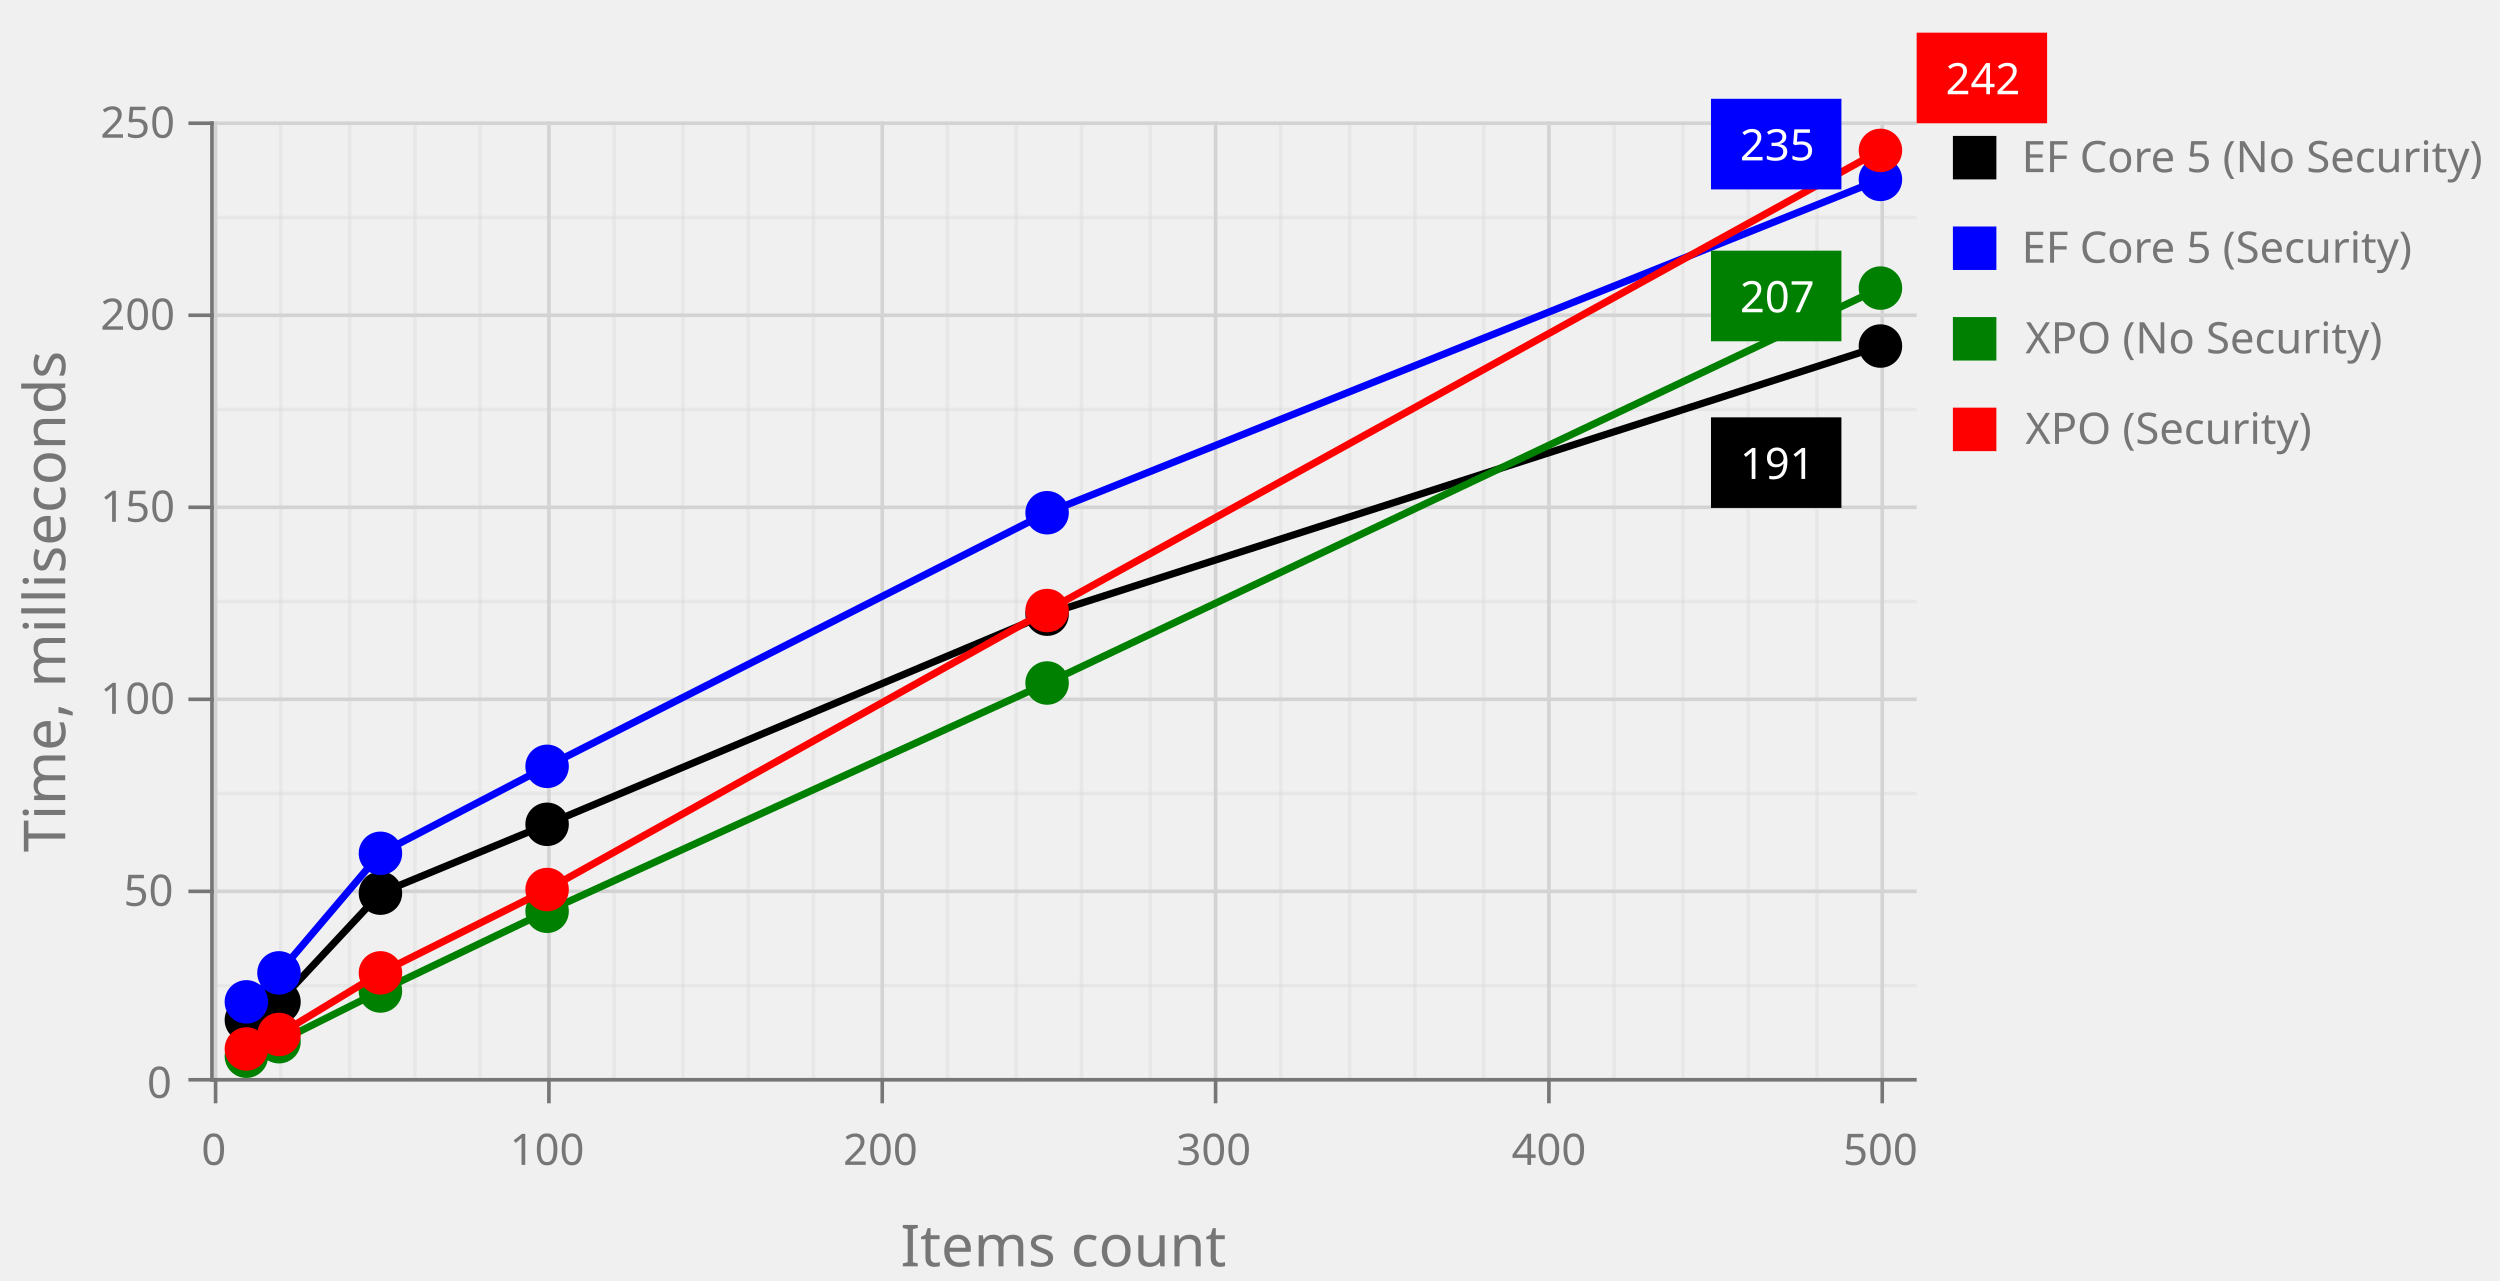
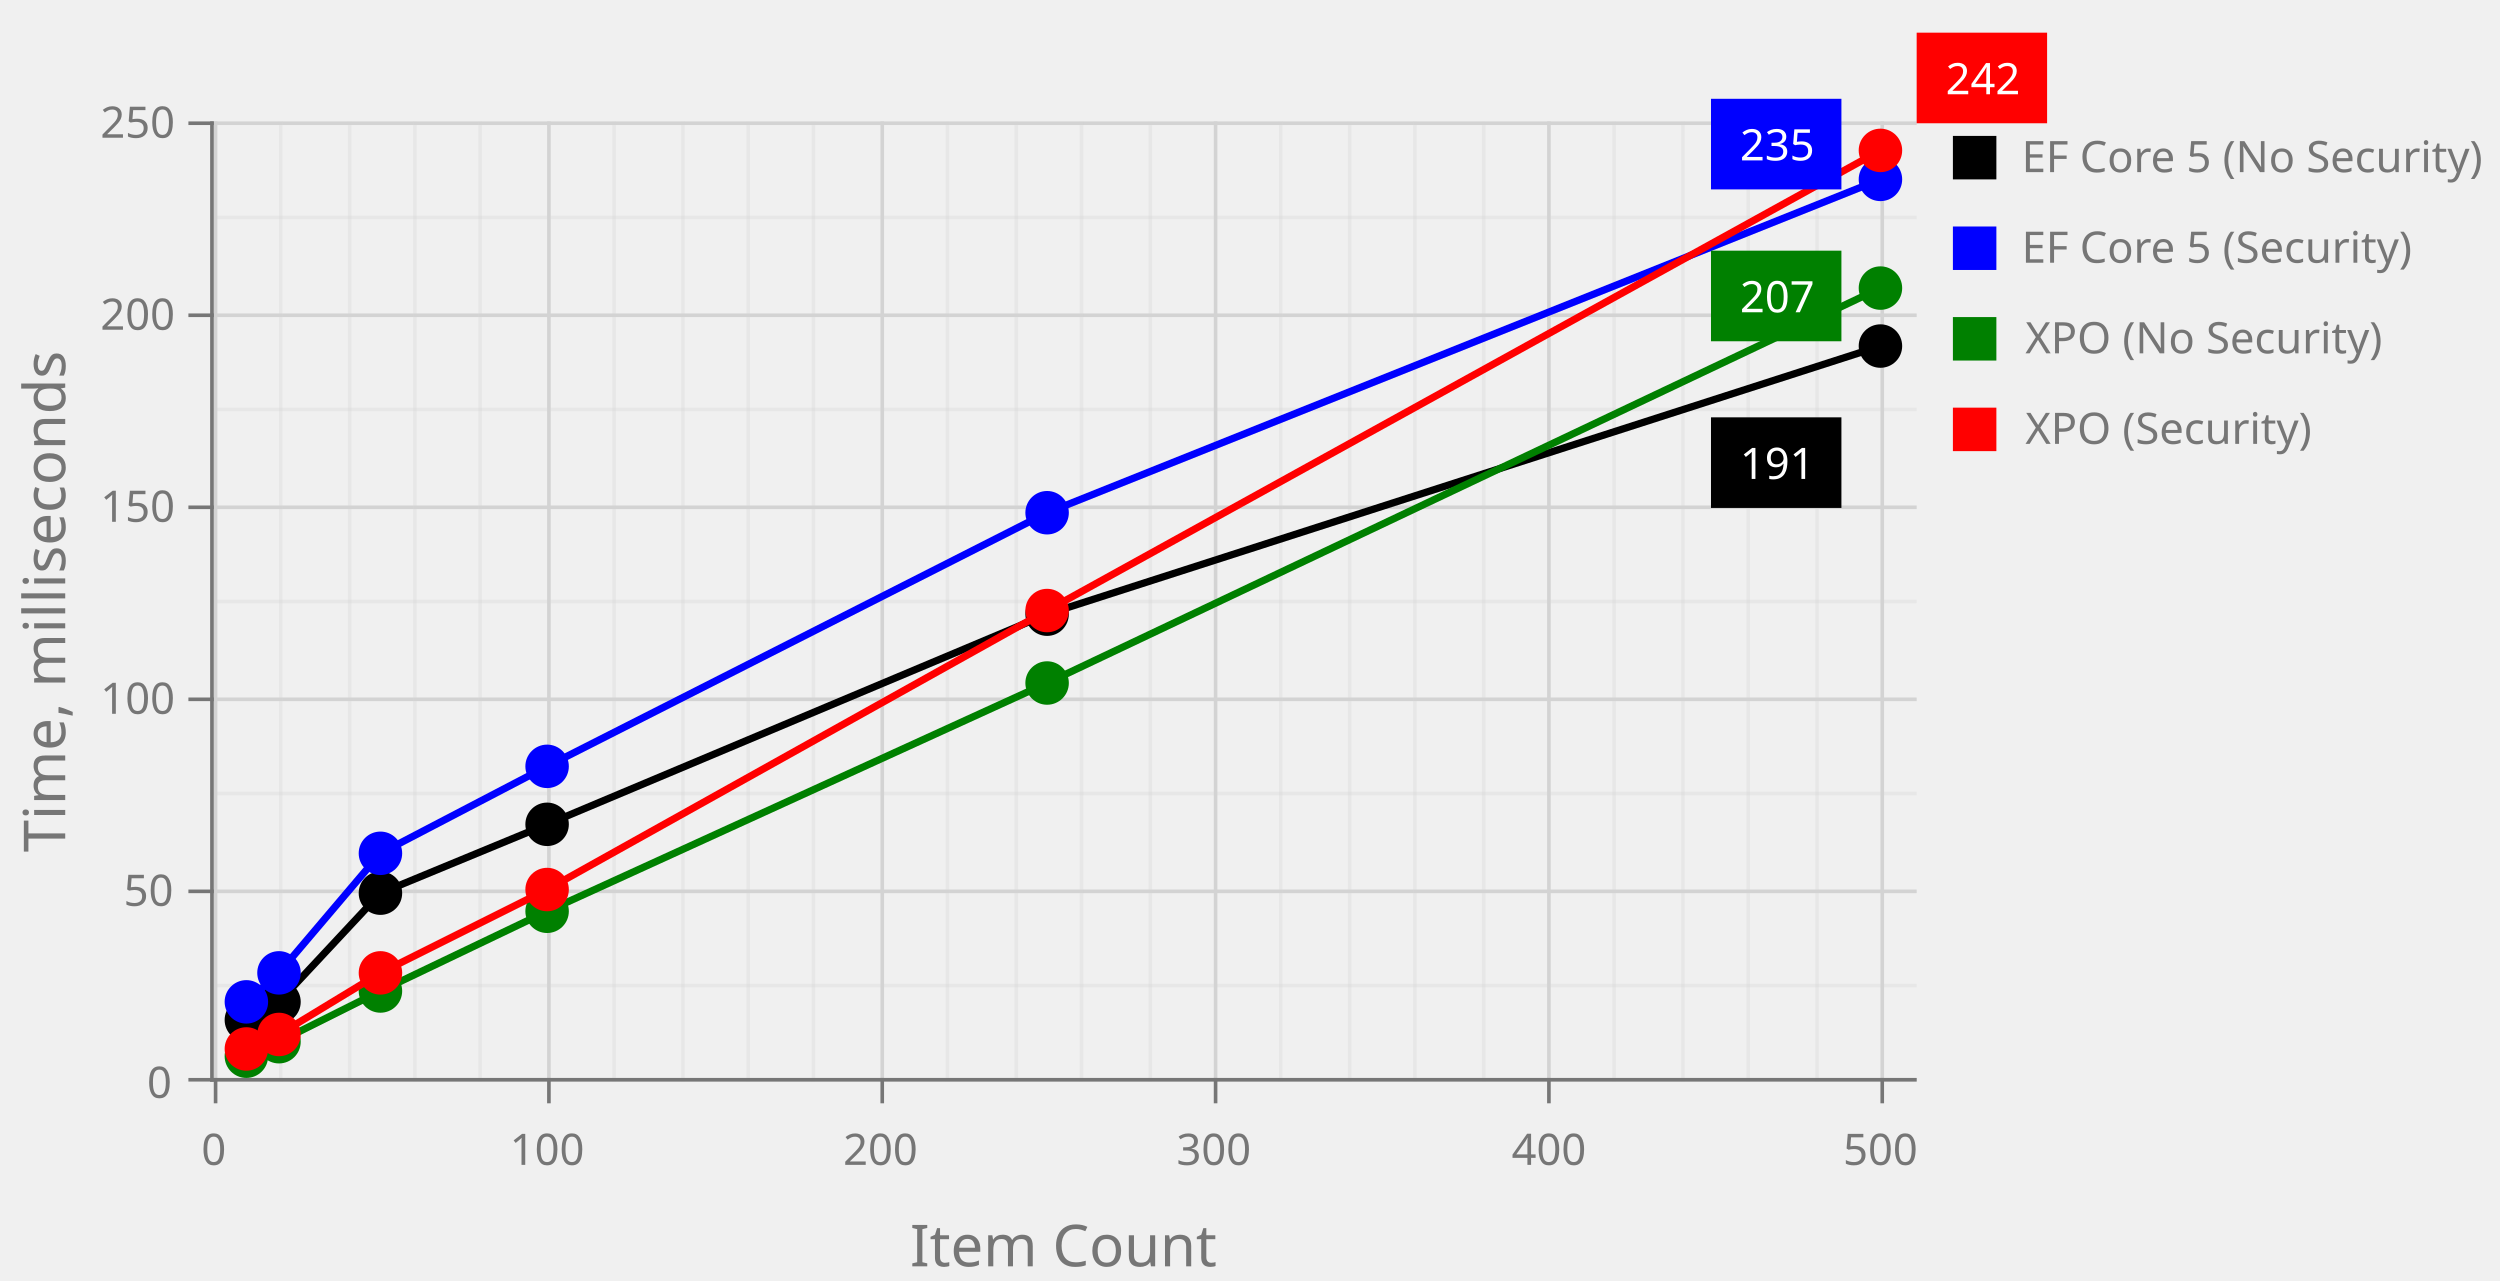
<svg xmlns="http://www.w3.org/2000/svg" version="1.1" fill="none" stroke="none" stroke-width="0" class="dxc dxc-chart" style="line-height:normal;display:block;overflow:hidden" width="690" height="353.512" direction="ltr" pointer-events="none" id="svg415">
  <defs id="defs25">
    <filter id="DevExpress_19" x="-0.5" y="-0.5" width="2" height="2" transform="translate(0,0)">
      <feGaussianBlur in="SourceGraphic" result="gaussianBlurResult" stdDeviation="3" id="feGaussianBlur2" />
      <feOffset in="gaussianBlurResult" result="offsetResult" dx="2" dy="6" id="feOffset4" />
      <feFlood result="floodResult" flood-color="#d3d3d3" flood-opacity="0.8" id="feFlood6" />
      <feComposite in="floodResult" in2="offsetResult" operator="in" result="compositeResult" id="feComposite8" />
      <feComposite in="SourceGraphic" in2="compositeResult" operator="over" id="feComposite10" />
    </filter>
    <clipPath id="DevExpress_20">
      <rect x="0" y="0" width="690" height="380" id="rect13" />
    </clipPath>
    <clipPath id="DevExpress_22">
      <rect x="-125" y="-10" width="635" height="58" id="rect16" />
    </clipPath>
    <clipPath id="DevExpress_23">
      <rect x="58" y="60" width="471" height="265" id="rect19" />
    </clipPath>
    <clipPath id="DevExpress_24">
      <rect x="58" y="60" width="471" height="265" id="rect22" />
    </clipPath>
  </defs>
  <rect x="0" y="0" width="690" height="353.512" fill="#808080" opacity="9.99899e-05" id="rect27" style="stroke-width:0" />
  <g class="dxc-background" id="g29" transform="translate(0,-26.48752)" />
  <g class="dxc-strips-group" id="g39" transform="translate(0,-26.48752)">
    <g class="dxc-val-strips" clip-path="url(#DevExpress_23)" id="g35" />
    <g class="dxc-arg-strips" clip-path="url(#DevExpress_23)" id="g37" />
  </g>
  <g class="dxc-grids-group" id="g119" transform="translate(0,-26.48752)">
    <g class="dxc-val-grid" id="g63">
      <path d="M 58,325 H 529" transform="translate(0,-0.5)" stroke="#d3d3d3" stroke-width="1" opacity="1" id="path41" />
      <path d="M 58,272 H 529" transform="translate(0,0.5)" stroke="#d3d3d3" stroke-width="1" opacity="1" id="path43" />
      <path d="M 58,219 H 529" transform="translate(0,0.5)" stroke="#d3d3d3" stroke-width="1" opacity="1" id="path45" />
      <path d="M 58,166 H 529" transform="translate(0,0.5)" stroke="#d3d3d3" stroke-width="1" opacity="1" id="path47" />
      <path d="M 58,113 H 529" transform="translate(0,0.5)" stroke="#d3d3d3" stroke-width="1" opacity="1" id="path49" />
      <path d="M 58,60 H 529" transform="translate(0,0.5)" stroke="#d3d3d3" stroke-width="1" opacity="1" id="path51" />
      <path d="M 58,298 H 529" transform="translate(0,0.5)" stroke="#d3d3d3" stroke-width="1" stroke-opacity="0.3" opacity="1" id="path53" />
      <path d="M 58,245 H 529" transform="translate(0,0.5)" stroke="#d3d3d3" stroke-width="1" stroke-opacity="0.3" opacity="1" id="path55" />
      <path d="M 58,192 H 529" transform="translate(0,0.5)" stroke="#d3d3d3" stroke-width="1" stroke-opacity="0.3" opacity="1" id="path57" />
      <path d="M 58,139 H 529" transform="translate(0,0.5)" stroke="#d3d3d3" stroke-width="1" stroke-opacity="0.3" opacity="1" id="path59" />
      <path d="M 58,86 H 529" transform="translate(0,0.5)" stroke="#d3d3d3" stroke-width="1" stroke-opacity="0.3" opacity="1" id="path61" />
    </g>
    <g class="dxc-arg-grid" id="g117">
      <path d="M 59,60 V 325" transform="translate(0.5)" stroke="#d3d3d3" stroke-width="1" opacity="1" id="path65" />
      <path d="M 151,60 V 325" transform="translate(0.5)" stroke="#d3d3d3" stroke-width="1" opacity="1" id="path67" />
      <path d="M 243,60 V 325" transform="translate(0.5)" stroke="#d3d3d3" stroke-width="1" opacity="1" id="path69" />
      <path d="M 335,60 V 325" transform="translate(0.5)" stroke="#d3d3d3" stroke-width="1" opacity="1" id="path71" />
      <path d="M 427,60 V 325" transform="translate(0.5)" stroke="#d3d3d3" stroke-width="1" opacity="1" id="path73" />
      <path d="M 519,60 V 325" transform="translate(0.5)" stroke="#d3d3d3" stroke-width="1" opacity="1" id="path75" />
      <path d="M 77,60 V 325" transform="translate(0.5)" stroke="#d3d3d3" stroke-width="1" stroke-opacity="0.3" opacity="1" id="path77" />
      <path d="M 96,60 V 325" transform="translate(0.5)" stroke="#d3d3d3" stroke-width="1" stroke-opacity="0.3" opacity="1" id="path79" />
      <path d="M 114,60 V 325" transform="translate(0.5)" stroke="#d3d3d3" stroke-width="1" stroke-opacity="0.3" opacity="1" id="path81" />
      <path d="M 132,60 V 325" transform="translate(0.5)" stroke="#d3d3d3" stroke-width="1" stroke-opacity="0.3" opacity="1" id="path83" />
      <path d="M 169,60 V 325" transform="translate(0.5)" stroke="#d3d3d3" stroke-width="1" stroke-opacity="0.3" opacity="1" id="path85" />
      <path d="M 188,60 V 325" transform="translate(0.5)" stroke="#d3d3d3" stroke-width="1" stroke-opacity="0.3" opacity="1" id="path87" />
      <path d="M 206,60 V 325" transform="translate(0.5)" stroke="#d3d3d3" stroke-width="1" stroke-opacity="0.3" opacity="1" id="path89" />
      <path d="M 224,60 V 325" transform="translate(0.5)" stroke="#d3d3d3" stroke-width="1" stroke-opacity="0.3" opacity="1" id="path91" />
      <path d="M 261,60 V 325" transform="translate(0.5)" stroke="#d3d3d3" stroke-width="1" stroke-opacity="0.3" opacity="1" id="path93" />
      <path d="M 280,60 V 325" transform="translate(0.5)" stroke="#d3d3d3" stroke-width="1" stroke-opacity="0.3" opacity="1" id="path95" />
      <path d="M 298,60 V 325" transform="translate(0.5)" stroke="#d3d3d3" stroke-width="1" stroke-opacity="0.3" opacity="1" id="path97" />
      <path d="M 317,60 V 325" transform="translate(0.5)" stroke="#d3d3d3" stroke-width="1" stroke-opacity="0.3" opacity="1" id="path99" />
      <path d="M 353,60 V 325" transform="translate(0.5)" stroke="#d3d3d3" stroke-width="1" stroke-opacity="0.3" opacity="1" id="path101" />
      <path d="M 372,60 V 325" transform="translate(0.5)" stroke="#d3d3d3" stroke-width="1" stroke-opacity="0.3" opacity="1" id="path103" />
      <path d="M 390,60 V 325" transform="translate(0.5)" stroke="#d3d3d3" stroke-width="1" stroke-opacity="0.3" opacity="1" id="path105" />
      <path d="M 409,60 V 325" transform="translate(0.5)" stroke="#d3d3d3" stroke-width="1" stroke-opacity="0.3" opacity="1" id="path107" />
      <path d="M 445,60 V 325" transform="translate(0.5)" stroke="#d3d3d3" stroke-width="1" stroke-opacity="0.3" opacity="1" id="path109" />
      <path d="M 464,60 V 325" transform="translate(0.5)" stroke="#d3d3d3" stroke-width="1" stroke-opacity="0.3" opacity="1" id="path111" />
      <path d="M 482,60 V 325" transform="translate(0.5)" stroke="#d3d3d3" stroke-width="1" stroke-opacity="0.3" opacity="1" id="path113" />
      <path d="M 501,60 V 325" transform="translate(0.5)" stroke="#d3d3d3" stroke-width="1" stroke-opacity="0.3" opacity="1" id="path115" />
    </g>
  </g>
  <g class="dxc-border" id="g121" transform="translate(0,-26.48752)" />
  <g class="dxc-axes-group" id="g195" transform="translate(0,-26.48752)">
    <g class="dxc-val-axis" clip-path="url(#DevExpress_20)" id="g157">
      <g class="dxc-val-elements" id="g135">
        <text style="font-weight:400;font-size:12px;font-family:'Segoe UI', 'Helvetica Neue', 'Trebuchet MS', Verdana, sans-serif;white-space:pre;fill:#767676" x="58" y="325" transform="translate(-14,4.5)" text-anchor="middle" id="text123">0</text>
        <text style="font-weight:400;font-size:12px;font-family:'Segoe UI', 'Helvetica Neue', 'Trebuchet MS', Verdana, sans-serif;white-space:pre;fill:#767676" x="58" y="272" transform="translate(-17,4.5)" text-anchor="middle" id="text125">50</text>
        <text style="font-weight:400;font-size:12px;font-family:'Segoe UI', 'Helvetica Neue', 'Trebuchet MS', Verdana, sans-serif;white-space:pre;fill:#767676" x="58" y="219" transform="translate(-20,4.5)" text-anchor="middle" id="text127">100</text>
        <text style="font-weight:400;font-size:12px;font-family:'Segoe UI', 'Helvetica Neue', 'Trebuchet MS', Verdana, sans-serif;white-space:pre;fill:#767676" x="58" y="166" transform="translate(-20,4.5)" text-anchor="middle" id="text129">150</text>
        <text style="font-weight:400;font-size:12px;font-family:'Segoe UI', 'Helvetica Neue', 'Trebuchet MS', Verdana, sans-serif;white-space:pre;fill:#767676" x="58" y="113" transform="translate(-20,4.5)" text-anchor="middle" id="text131">200</text>
        <text style="font-weight:400;font-size:12px;font-family:'Segoe UI', 'Helvetica Neue', 'Trebuchet MS', Verdana, sans-serif;white-space:pre;fill:#767676" x="58" y="60" transform="translate(-20,4.5)" text-anchor="middle" id="text133">250</text>
      </g>
      <g class="dxc-val-line" id="g151">
        <path d="M 58,325 V 60" transform="translate(0.5)" stroke-width="1" stroke="#767676" id="path137" />
        <path d="m 52,325 h 7" transform="translate(0,-0.5)" stroke="#767676" stroke-width="1" opacity="1" id="path139" />
        <path d="m 52,272 h 7" transform="translate(0,0.5)" stroke="#767676" stroke-width="1" opacity="1" id="path141" />
        <path d="m 52,219 h 7" transform="translate(0,0.5)" stroke="#767676" stroke-width="1" opacity="1" id="path143" />
        <path d="m 52,166 h 7" transform="translate(0,0.5)" stroke="#767676" stroke-width="1" opacity="1" id="path145" />
        <path d="m 52,113 h 7" transform="translate(0,0.5)" stroke="#767676" stroke-width="1" opacity="1" id="path147" />
        <path d="m 52,60 h 7" transform="translate(0,0.5)" stroke="#767676" stroke-width="1" opacity="1" id="path149" />
      </g>
      <g class="dxc-val-title" id="g155">
        <text style="font-weight:400;font-size:16px;font-family:'Segoe UI', 'Helvetica Neue', 'Trebuchet MS', Verdana, sans-serif;white-space:pre;fill:#767676" x="58" y="192.5" transform="rotate(-90,38,212.5)" text-anchor="middle" id="text153">Time, milliseconds</text>
      </g>
    </g>
    <g class="dxc-arg-axis" clip-path="url(#DevExpress_20)" id="g193">
      <g class="dxc-arg-elements" id="g171">
        <text style="font-weight:400;font-size:12px;font-family:'Segoe UI', 'Helvetica Neue', 'Trebuchet MS', Verdana, sans-serif;white-space:pre;fill:#767676" x="59" y="325" transform="translate(0,23)" text-anchor="middle" id="text159">0</text>
        <text style="font-weight:400;font-size:12px;font-family:'Segoe UI', 'Helvetica Neue', 'Trebuchet MS', Verdana, sans-serif;white-space:pre;fill:#767676" x="151" y="325" transform="translate(0,23)" text-anchor="middle" id="text161">100</text>
        <text style="font-weight:400;font-size:12px;font-family:'Segoe UI', 'Helvetica Neue', 'Trebuchet MS', Verdana, sans-serif;white-space:pre;fill:#767676" x="243" y="325" transform="translate(0,23)" text-anchor="middle" id="text163">200</text>
        <text style="font-weight:400;font-size:12px;font-family:'Segoe UI', 'Helvetica Neue', 'Trebuchet MS', Verdana, sans-serif;white-space:pre;fill:#767676" x="335" y="325" transform="translate(0,23)" text-anchor="middle" id="text165">300</text>
        <text style="font-weight:400;font-size:12px;font-family:'Segoe UI', 'Helvetica Neue', 'Trebuchet MS', Verdana, sans-serif;white-space:pre;fill:#767676" x="427" y="325" transform="translate(0.5,23)" text-anchor="middle" id="text167">400</text>
        <text style="font-weight:400;font-size:12px;font-family:'Segoe UI', 'Helvetica Neue', 'Trebuchet MS', Verdana, sans-serif;white-space:pre;fill:#767676" x="519" y="325" transform="translate(0,23)" text-anchor="middle" id="text169">500</text>
      </g>
      <g class="dxc-arg-line" id="g187">
        <path d="M 58,325 H 529" transform="translate(0,-0.5)" stroke-width="1" stroke="#767676" id="path173" />
        <path d="m 59,324 v 7" transform="translate(0.5)" stroke="#767676" stroke-width="1" opacity="1" id="path175" />
        <path d="m 151,324 v 7" transform="translate(0.5)" stroke="#767676" stroke-width="1" opacity="1" id="path177" />
        <path d="m 243,324 v 7" transform="translate(0.5)" stroke="#767676" stroke-width="1" opacity="1" id="path179" />
        <path d="m 335,324 v 7" transform="translate(0.5)" stroke="#767676" stroke-width="1" opacity="1" id="path181" />
        <path d="m 427,324 v 7" transform="translate(0.5)" stroke="#767676" stroke-width="1" opacity="1" id="path183" />
        <path d="m 519,324 v 7" transform="translate(0.5)" stroke="#767676" stroke-width="1" opacity="1" id="path185" />
      </g>
      <g class="dxc-arg-title" id="g191">
-         <text style="font-weight:400;font-size:16px;font-family:'Segoe UI', 'Helvetica Neue', 'Trebuchet MS', Verdana, sans-serif;white-space:pre;fill:#767676" x="293.5" y="325" transform="translate(0,51)" text-anchor="middle" id="text189">Items count</text>
+         <text style="font-weight:400;font-size:16px;font-family:'Segoe UI', 'Helvetica Neue', 'Trebuchet MS', Verdana, sans-serif;white-space:pre;fill:#767676" x="293.5" y="325" transform="translate(0,51)" text-anchor="middle" id="text189">Item Count</text>
      </g>
    </g>
  </g>
  <g class="dxc-strips-labels-group" id="g201" transform="translate(0,-26.48752)">
    <g class="dxc-val-axis-labels" id="g197" />
    <g class="dxc-arg-axis-labels" id="g199" />
  </g>
  <g class="dxc-constant-lines-group" id="g215" transform="translate(0,-26.48752)">
    <g class="dxc-val-constant-lines" id="g203" />
    <g class="dxc-val-constant-lines" id="g205" />
    <g class="dxc-val-constant-lines" id="g207" />
    <g class="dxc-arg-constant-lines" id="g209" />
    <g class="dxc-arg-constant-lines" id="g211" />
    <g class="dxc-arg-constant-lines" id="g213" />
  </g>
  <g class="dxc-series-group" id="g313" transform="translate(0,-26.48752)">
    <g class="dxc-series" id="g239">
      <g class="dxc-elements" stroke="#000000" stroke-width="2" clip-path="url(#DevExpress_24)" id="g219">
        <path d="m 68,308 9,-5 28,-30 46,-19 138,-58 230,-74" stroke-width="2" id="path217" />
      </g>
      <g fill="#000000" stroke="#000000" stroke-width="0" r="6" visibility="visible" class="dxc-markers" opacity="1" id="g233">
        <circle cx="0" cy="0" r="6" stroke-width="0" transform="translate(68,308)" id="circle221" />
        <circle cx="0" cy="0" r="6" stroke-width="0" transform="translate(77,303)" id="circle223" />
        <circle cx="0" cy="0" r="6" stroke-width="0" transform="translate(105,273)" id="circle225" />
        <circle cx="0" cy="0" r="6" stroke-width="0" transform="translate(151,254)" id="circle227" />
        <circle cx="0" cy="0" r="6" stroke-width="0" transform="translate(289,196)" id="circle229" />
        <circle cx="0" cy="0" r="6" fill="#000000" stroke="#000000" stroke-width="0" transform="translate(519,122)" visibility="visible" id="circle231" />
      </g>
      <g fill="#808080" opacity="0.001" stroke="#808080" class="dxc-trackers" clip-path="url(#DevExpress_24)" id="g237">
        <path d="m 68,308 9,-5 28,-30 46,-19 138,-58 230,-74" stroke-width="12" fill="none" id="path235" />
      </g>
    </g>
    <g class="dxc-series" id="g263">
      <g class="dxc-elements" stroke="#0000ff" stroke-width="2" clip-path="url(#DevExpress_24)" id="g243">
        <path d="m 68,303 9,-8 28,-33 46,-24 138,-70 230,-92" stroke-width="2" id="path241" />
      </g>
      <g fill="#0000ff" stroke="#0000ff" stroke-width="0" r="6" visibility="visible" class="dxc-markers" opacity="1" id="g257">
        <circle cx="0" cy="0" r="6" stroke-width="0" transform="translate(68,303)" id="circle245" />
        <circle cx="0" cy="0" r="6" stroke-width="0" transform="translate(77,295)" id="circle247" />
        <circle cx="0" cy="0" r="6" stroke-width="0" transform="translate(105,262)" id="circle249" />
        <circle cx="0" cy="0" r="6" stroke-width="0" transform="translate(151,238)" id="circle251" />
        <circle cx="0" cy="0" r="6" stroke-width="0" transform="translate(289,168)" id="circle253" />
        <circle cx="0" cy="0" r="6" fill="#0000ff" stroke="#0000ff" stroke-width="0" transform="translate(519,76)" visibility="visible" id="circle255" />
      </g>
      <g fill="#808080" opacity="0.001" stroke="#808080" class="dxc-trackers" clip-path="url(#DevExpress_24)" id="g261">
        <path d="m 68,303 9,-8 28,-33 46,-24 138,-70 230,-92" stroke-width="12" fill="none" id="path259" />
      </g>
    </g>
    <g class="dxc-series" id="g287">
      <g class="dxc-elements" stroke="#008000" stroke-width="2" clip-path="url(#DevExpress_24)" id="g267">
        <path d="m 68,318 9,-4 28,-14 46,-22 138,-63 230,-109" stroke-width="2" id="path265" />
      </g>
      <g fill="#008000" stroke="#008000" stroke-width="0" r="6" visibility="visible" class="dxc-markers" opacity="1" id="g281">
        <circle cx="0" cy="0" r="6" stroke-width="0" transform="translate(68,318)" id="circle269" />
        <circle cx="0" cy="0" r="6" stroke-width="0" transform="translate(77,314)" id="circle271" />
        <circle cx="0" cy="0" r="6" stroke-width="0" transform="translate(105,300)" id="circle273" />
        <circle cx="0" cy="0" r="6" stroke-width="0" transform="translate(151,278)" id="circle275" />
        <circle cx="0" cy="0" r="6" stroke-width="0" transform="translate(289,215)" id="circle277" />
        <circle cx="0" cy="0" r="6" stroke-width="0" transform="translate(519,106)" visibility="visible" fill="#008000" stroke="#008000" id="circle279" />
      </g>
      <g fill="#808080" opacity="0.001" stroke="#808080" class="dxc-trackers" clip-path="url(#DevExpress_24)" id="g285">
        <path d="m 68,318 9,-4 28,-14 46,-22 138,-63 230,-109" stroke-width="12" fill="none" id="path283" />
      </g>
    </g>
    <g class="dxc-series" id="g311">
      <g class="dxc-elements" stroke="#ff0000" stroke-width="2" clip-path="url(#DevExpress_24)" id="g291">
        <path d="m 68,316 9,-4 28,-17 46,-23 138,-77 230,-127" stroke-width="2" id="path289" />
      </g>
      <g fill="#ff0000" stroke="#ff0000" stroke-width="0" r="6" visibility="visible" class="dxc-markers" opacity="1" id="g305">
        <circle cx="0" cy="0" r="6" stroke-width="0" transform="translate(68,316)" id="circle293" />
        <circle cx="0" cy="0" r="6" stroke-width="0" transform="translate(77,312)" id="circle295" />
        <circle cx="0" cy="0" r="6" stroke-width="0" transform="translate(105,295)" id="circle297" />
        <circle cx="0" cy="0" r="6" stroke-width="0" transform="translate(151,272)" id="circle299" />
        <circle cx="0" cy="0" r="6" stroke-width="0" transform="translate(289,195)" id="circle301" />
        <circle cx="0" cy="0" r="6" stroke-width="0" transform="translate(519,68)" visibility="visible" fill="#ff0000" stroke="#ff0000" id="circle303" />
      </g>
      <g fill="#808080" opacity="0.001" stroke="#808080" class="dxc-trackers" clip-path="url(#DevExpress_24)" id="g309">
        <path d="m 68,316 9,-4 28,-17 46,-23 138,-77 230,-127" stroke-width="12" fill="none" id="path307" />
      </g>
    </g>
  </g>
  <g class="dxc-constant-lines-group" id="g327" transform="translate(0,-26.48752)">
    <g class="dxc-val-constant-lines" id="g315" />
    <g class="dxc-val-constant-lines" id="g317" />
    <g class="dxc-val-constant-lines" id="g319" />
    <g class="dxc-arg-constant-lines" id="g321" />
    <g class="dxc-arg-constant-lines" id="g323" />
    <g class="dxc-arg-constant-lines" id="g325" />
  </g>
  <g class="dxc-scale-breaks" id="g329" transform="translate(0,-26.48752)" />
  <g class="dxc-labels" pointer-events="none" clip-path="url(#DevExpress_24)" id="g339" transform="translate(-20.76967,34.18618)">
    <g visibility="visible" id="g337">
      <g transform="translate(501,98)" id="g335">
        <rect x="-8" y="-17" width="36" height="25" fill="#000000" stroke-width="0" stroke="none" isEmpty="false" id="rect331" />
        <text style="font-weight:400;font-size:12px;font-family:'Segoe UI', 'Helvetica Neue', 'Trebuchet MS', Verdana, sans-serif;white-space:pre;fill:#ffffff" x="0" y="0" id="text333">191</text>
      </g>
    </g>
  </g>
  <g class="dxc-labels" pointer-events="none" clip-path="url(#DevExpress_24)" id="g349" transform="translate(-20.76967,-64.73321)">
    <g visibility="visible" id="g347">
      <g transform="translate(501,109)" id="g345">
        <rect x="-8" y="-17" width="36" height="25" fill="#0000ff" stroke-width="0" stroke="none" isEmpty="false" id="rect341" />
        <text style="font-weight:400;font-size:12px;font-family:'Segoe UI', 'Helvetica Neue', 'Trebuchet MS', Verdana, sans-serif;white-space:pre;fill:#ffffff" x="0" y="0" id="text343">235</text>
      </g>
    </g>
  </g>
  <g class="dxc-labels" pointer-events="none" clip-path="url(#DevExpress_24)" id="g359" transform="translate(-20.76967,4.186179)">
    <g visibility="visible" id="g357">
      <g transform="translate(501,82)" id="g355">
        <rect x="-8" y="-17" width="36" height="25" fill="#008000" stroke-width="0" stroke="none" isEmpty="false" id="rect351" />
        <text style="font-weight:400;font-size:12px;font-family:'Segoe UI', 'Helvetica Neue', 'Trebuchet MS', Verdana, sans-serif;white-space:pre;fill:#ffffff" x="0" y="0" id="text353">207</text>
      </g>
    </g>
  </g>
  <g class="dxc-labels" pointer-events="none" clip-path="url(#DevExpress_24)" id="g369" transform="translate(36,-74.98752)">
    <g visibility="visible" id="g367">
      <g transform="translate(501,101)" id="g365">
        <rect x="-8" y="-17" width="36" height="25" fill="#ff0000" stroke-width="0" stroke="none" isEmpty="false" id="rect361" />
        <text style="font-weight:400;font-size:12px;font-family:'Segoe UI', 'Helvetica Neue', 'Trebuchet MS', Verdana, sans-serif;white-space:pre;fill:#ffffff" x="0" y="0" id="text363">242</text>
      </g>
    </g>
  </g>
  <g class="dxc-crosshair-cursor" id="g373" transform="translate(0,-26.48752)" />
  <g class="dxc-legend" clip-path="url(#DevExpress_20)" id="g411" transform="translate(0,-26.48752)">
    <g transform="translate(539,61)" id="g409">
      <g class="dxc-item" style="font-weight:400;font-size:12px;font-family:'Segoe UI', 'Helvetica Neue', 'Trebuchet MS', Verdana, sans-serif;fill:#767676" id="g407">
        <g id="g381">
          <g class="dxl-marker" transform="translate(0,3)" visibility="visible" id="g377">
            <rect x="0" y="0" width="12" height="12" fill="#000000" opacity="1" id="rect375" />
          </g>
          <text style="white-space:pre" x="0" y="0" transform="translate(19,13)" text-anchor="start" id="text379">EF Core 5 (No Security)</text>
        </g>
        <g id="g389">
          <g class="dxl-marker" transform="translate(0,28)" visibility="visible" id="g385">
            <rect x="0" y="0" width="12" height="12" fill="#0000ff" opacity="1" id="rect383" />
          </g>
          <text style="white-space:pre" x="0" y="0" transform="translate(19,38)" text-anchor="start" id="text387">EF Core 5 (Security)</text>
        </g>
        <g id="g397">
          <g class="dxl-marker" transform="translate(0,53)" visibility="visible" id="g393">
            <rect x="0" y="0" width="12" height="12" fill="#008000" opacity="1" id="rect391" />
          </g>
          <text style="white-space:pre" x="0" y="0" transform="translate(20,63)" text-anchor="start" id="text395">XPO (No Security)</text>
        </g>
        <g id="g405">
          <g class="dxl-marker" transform="translate(0,78)" visibility="visible" id="g401">
            <rect x="0" y="0" width="12" height="12" fill="#ff0000" opacity="1" id="rect399" />
          </g>
          <text style="white-space:pre" x="0" y="0" transform="translate(20,88)" text-anchor="start" id="text403">XPO (Security)</text>
        </g>
      </g>
    </g>
  </g>
  <g class="dxc-annotations" id="g413" transform="translate(0,-26.48752)" />
</svg>
